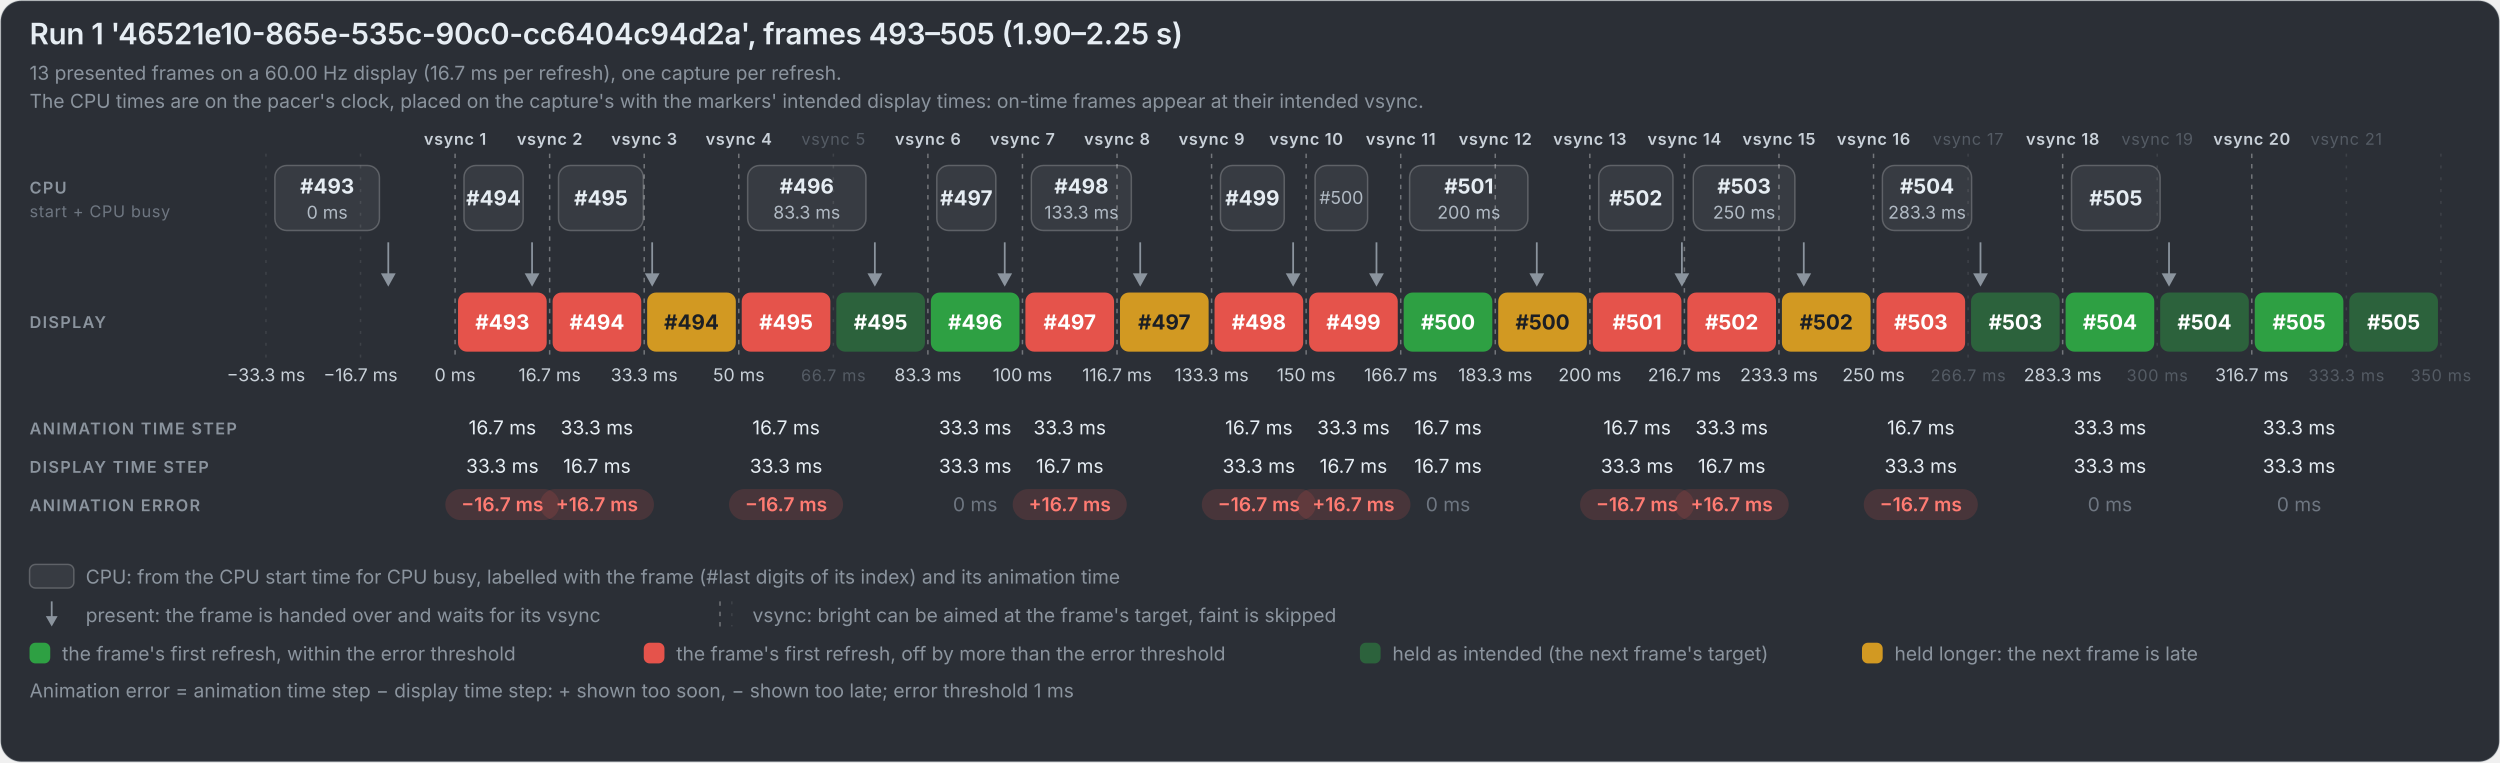
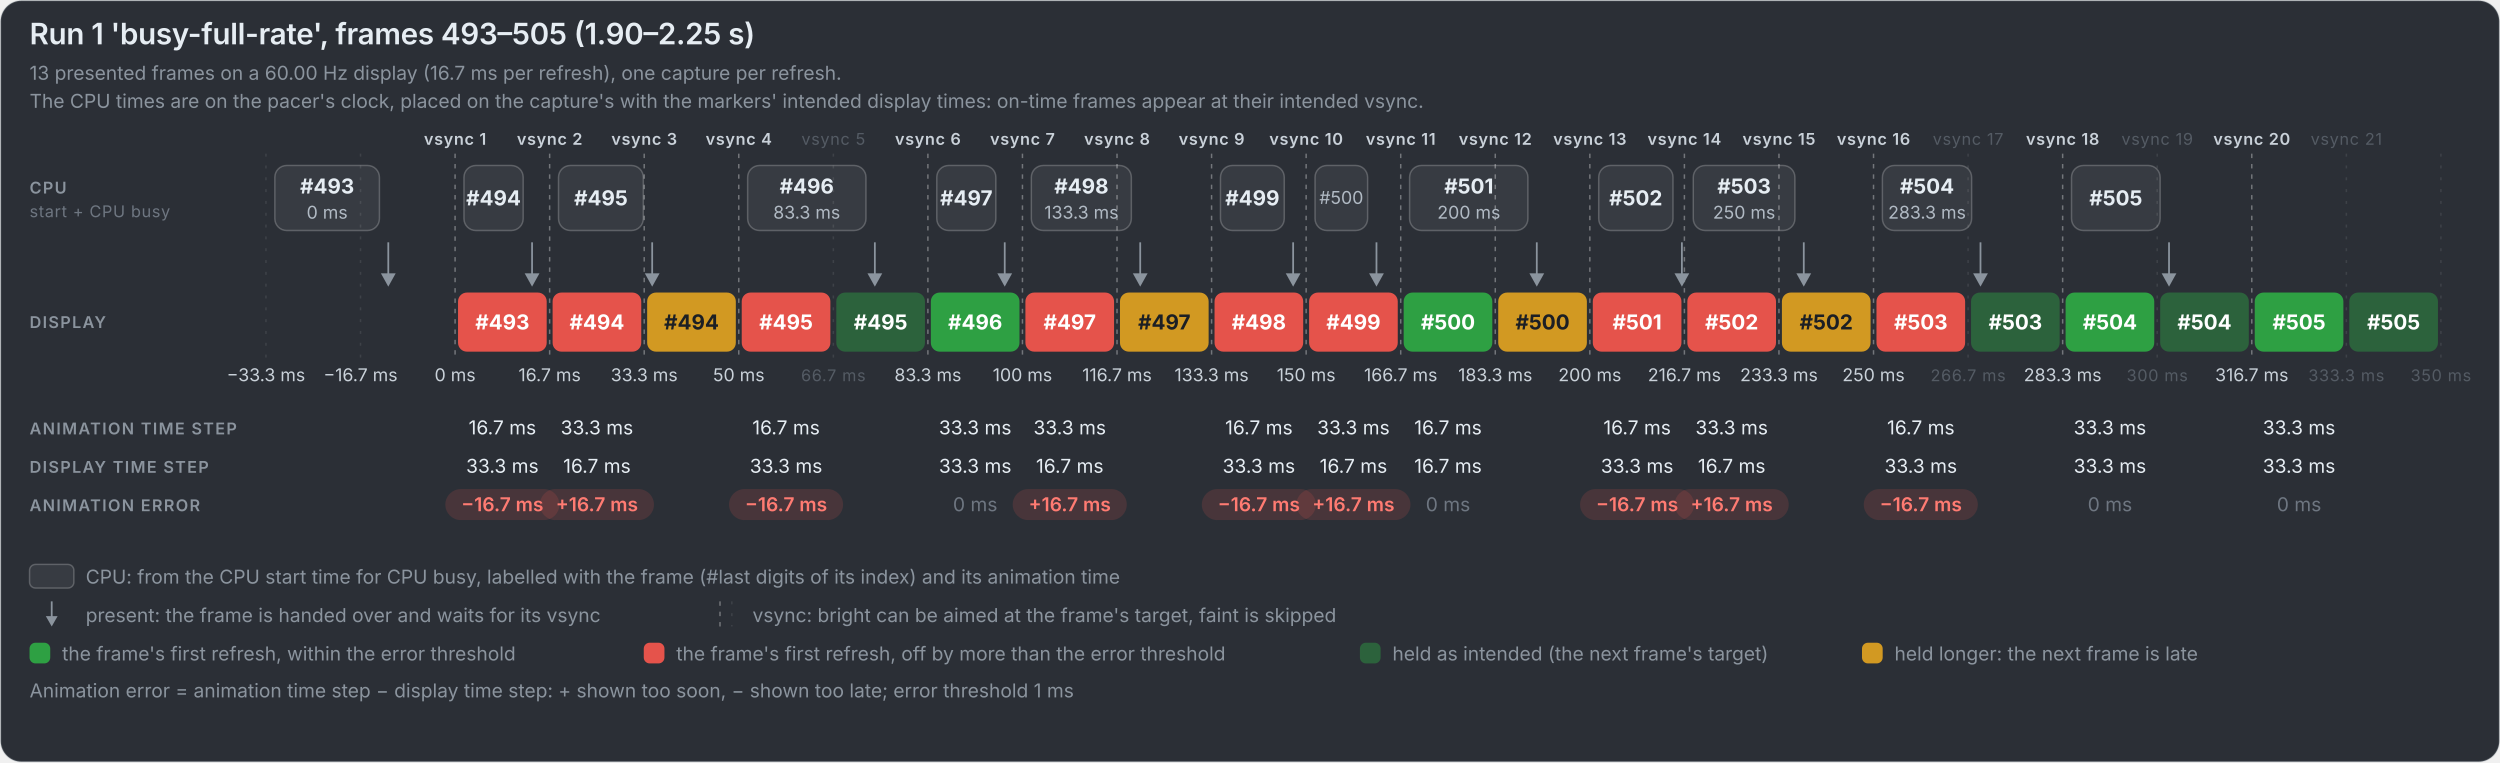
- <svg xmlns="http://www.w3.org/2000/svg" width="1692" height="516" viewBox="0 0 1692 516" role="img" aria-label="Run 1  '46521e10-865e-535c-90c0-cc6404c94d2a', frames 493–505 (1.90–2.25 s)">
+ <svg xmlns="http://www.w3.org/2000/svg" width="1692" height="516" viewBox="0 0 1692 516" role="img" aria-label="Run 1  'busy-full-rate', frames 493–505 (1.90–2.25 s)">
  <style>
  text { font-family: "Segoe UI Variable Text", "Segoe UI", Inter, system-ui, -apple-system, "Helvetica Neue", Arial, sans-serif;
         font-size: 13px; fill: #e6edf3; font-variant-numeric: tabular-nums; }
  .card { fill: #1f242b; fill-opacity: 0.94; stroke: #8b949e; stroke-opacity: 0.25; stroke-width: 1; }
  .title { font-size: 20px; font-weight: 600; letter-spacing: -0.01em; }
  .sub { fill: #8b949e; }
  .label { font-size: 11px; font-weight: 600; letter-spacing: 0.08em; fill: #8b949e; }
  .vsync-n { font-size: 11px; fill: #6e7681; letter-spacing: 0.04em; }
  .axis { font-size: 12px; fill: #c9d1d9; }
  .vsync { stroke: #ffffff; stroke-opacity: 0.34; stroke-width: 1; stroke-dasharray: 3 4; }
  .vsync-skip { stroke: #ffffff; stroke-opacity: 0.09; stroke-width: 1; stroke-dasharray: 2 6; }
  .vsync-target { font-size: 11px; font-weight: 600; fill: #c9d1d9; letter-spacing: 0.04em; }
  .vsync-n-skip { font-size: 11px; fill: #545b64; letter-spacing: 0.04em; }
  .box { fill: #ffffff; fill-opacity: 0.06; stroke: #ffffff; stroke-opacity: 0.22; stroke-width: 1; }
  .frame { font-size: 14px; font-weight: 700; }
  .box-time { fill: #b1bac4; font-size: 12px; }
  .arrow { stroke: #8b949e; stroke-width: 1.2; }
  .arrowhead { fill: #8b949e; }
  .ok { fill: #2ea043; }
  .hold { fill: #2ea043; fill-opacity: 0.45; }
  .again { fill: #d29922; }
  .off { fill: #e5534b; }
  .cell-text { font-size: 14px; font-weight: 700; fill: #ffffff; }
  .dark-text { fill: #1c1f24; }
  .zero { fill: #6e7681; }
  .err { fill: #ff7b72; font-weight: 600; }
  .err-pill { fill: #e5534b; fill-opacity: 0.16; }
  .neutral { fill: #3d444d; }
  .lane { font-size: 15px; font-weight: 600; }
  .same { fill: #7ee787; font-weight: 600; }

  .tile { fill: #ffffff; fill-opacity: 0.05; stroke: #ffffff; stroke-opacity: 0.12; stroke-width: 1; }
  .tile-value { font-size: 20px; font-weight: 600; }
  .grid { stroke: #ffffff; stroke-opacity: 0.1; stroke-width: 1; }
  .zero-line { stroke: #ffffff; stroke-opacity: 0.45; stroke-width: 1; }
  .bar { fill: #e5534b; }
  .display-line { stroke: #2ea043; stroke-width: 2; fill: none; }
  .step-line { stroke: #58a6ff; stroke-width: 1.2; fill: none; stroke-linejoin: round; }
  .strip-a { fill: #6e7681; }
  .strip-b { fill: #adbac7; }
  .average-line { stroke: #d29922; stroke-width: 1.5; stroke-dasharray: 6 4; }
  .average-text { fill: #d29922; font-size: 12px; }

  .band { fill: #ffffff; fill-opacity: 0.06; }
  .error-refresh { stroke: #d29922; stroke-opacity: 0.8; stroke-width: 1; stroke-dasharray: 3 4; }
  .error-refresh-text { font-size: 11px; fill: #d29922; letter-spacing: 0.04em; }
  .held { stroke: #2ea043; stroke-width: 2.5; fill: none; }
  .held-late { stroke: #e5534b; stroke-width: 2.5; fill: none; }
  .bar-range { fill: #e5534b; fill-opacity: 0.3; }
  .static-band { fill: #a371f7; fill-opacity: 0.14; }
  .static-text { font-size: 11px; fill: #a371f7; letter-spacing: 0.04em; }
  .strip-static-a { fill: #a371f7; fill-opacity: 0.55; }
  .strip-static-b { fill: #a371f7; fill-opacity: 0.85; }
  .held-older { stroke: #db61a2; stroke-width: 2.5; fill: none; }
  .held-dropped { stroke: #f0883e; stroke-width: 2.5; fill: none; }
  .held-unknown { stroke: #768390; stroke-width: 2.5; stroke-dasharray: 4 3; fill: none; }
  .held-range-older { fill: #db61a2; fill-opacity: 0.3; }
  .held-range-dropped { fill: #f0883e; fill-opacity: 0.3; }
  .held-range-unknown { fill: #768390; fill-opacity: 0.3; }
  .held-fill-older { fill: #db61a2; }
  .held-fill-dropped { fill: #f0883e; }
  .held-fill-unknown { fill: #768390; }
  .strip-older { fill: #db61a2; }
  .strip-dropped { fill: #f0883e; }
  .key-pink { fill: #db61a2; }
  .key-orange { fill: #f0883e; }
  .key-unknown { fill: #768390; }
  .key-faint { fill: #ffffff; fill-opacity: 0.3; }
  .key-amber { fill: #d29922; }
  .key-green { fill: #2ea043; }
  .key-red { fill: #e5534b; }
  .key-blue { fill: #58a6ff; }
  .key-blue-faint { fill: #58a6ff; fill-opacity: 0.45; }
  .key-violet-a { fill: #a371f7; fill-opacity: 0.55; }
  .key-violet-b { fill: #a371f7; fill-opacity: 0.85; }
  .key-grey { fill: #3d444d; }
  .held-fill { fill: #2ea043; }
  .held-fill-late { fill: #e5534b; }
  .held-range { fill: #2ea043; fill-opacity: 0.3; }
  .held-range-late { fill: #e5534b; fill-opacity: 0.3; }
  .riser { stroke: #ffffff; stroke-opacity: 0.3; stroke-width: 1; fill: none; }
  .late-line { stroke: #e5534b; stroke-width: 1.5; fill: none; stroke-linejoin: round; }
  .late-line-adapted { stroke: #d29922; stroke-width: 1.5; fill: none; stroke-linejoin: round; }
  .late-line-none { stroke: #2ea043; stroke-width: 1.5; fill: none; stroke-linejoin: round; }
  .frametime { stroke: #58a6ff; stroke-width: 2.5; fill: none; }
  .frametime-range { fill: #58a6ff; fill-opacity: 0.3; }
  .step-range { fill: #58a6ff; fill-opacity: 0.25; }
  .frametime-fill { fill: #58a6ff; }
  .cpu-busy { fill: #58a6ff; fill-opacity: 0.22; }
  .strip-late { fill: #e5534b; }
  .hist-bar { fill: #58a6ff; }
  .curve { stroke: #58a6ff; stroke-width: 2; fill: none; stroke-linejoin: round; }
  .clip-mark { fill: #e5534b; }
  .clip-text { font-size: 11px; fill: #e6edf3; }
  .warn { fill: #d29922; }
  .event-track { fill: #ffffff; fill-opacity: 0.05; }
  .event-dropped { fill: #f0883e; }
  .event-older { fill: #db61a2; }
  .event-torn { fill: #39c5cf; }
  .event-gap { fill: #768390; }
  .event-undecoded { fill: #545d68; }
  .key-cyan { fill: #39c5cf; }
  .key-undecoded { fill: #545d68; }
  .ref-target { stroke: #adbac7; stroke-width: 1.5; stroke-dasharray: 5 4; fill: none; }
  .ref-preferred { stroke: #d29922; stroke-width: 1.5; stroke-dasharray: 5 4; fill: none; }
  .key-light { fill: #adbac7; }
</style>
  <rect class="card" x="0.5" y="0.5" width="1691" height="515" rx="14" />
-   <text x="20.0" y="30.0" text-anchor="start" class="title">Run 1  '46521e10-865e-535c-90c0-cc6404c94d2a', frames 493–505 (1.90–2.25 s)</text>
+   <text x="20.0" y="30.0" text-anchor="start" class="title">Run 1  'busy-full-rate', frames 493–505 (1.90–2.25 s)</text>
  <text x="20.0" y="54.0" text-anchor="start" class="sub">13 presented frames on a 60.00 Hz display (16.7 ms per refresh), one capture per refresh.</text>
  <text x="20.0" y="73.0" text-anchor="start" class="sub">The CPU times are on the pacer's clock, placed on the capture's with the markers' intended display times: on-time frames appear at their intended vsync.</text>
  <g transform="translate(0 0)">
    <line class="vsync-skip" x1="180.0" y1="104" x2="180.0" y2="243.0" />
    <text x="180.0" y="258.0" text-anchor="middle" class="axis">−33.3 ms</text>
    <line class="vsync-skip" x1="244.0" y1="104" x2="244.0" y2="243.0" />
    <text x="244.0" y="258.0" text-anchor="middle" class="axis">−16.7 ms</text>
    <line class="vsync" x1="308.0" y1="104" x2="308.0" y2="243.0" />
    <text x="308.0" y="258.0" text-anchor="middle" class="axis">0 ms</text>
    <text x="308.0" y="98.0" text-anchor="middle" class="vsync-target">vsync 1</text>
    <line class="vsync" x1="372.0" y1="104" x2="372.0" y2="243.0" />
    <text x="372.0" y="258.0" text-anchor="middle" class="axis">16.7 ms</text>
    <text x="372.0" y="98.0" text-anchor="middle" class="vsync-target">vsync 2</text>
    <line class="vsync" x1="436.0" y1="104" x2="436.0" y2="243.0" />
    <text x="436.0" y="258.0" text-anchor="middle" class="axis">33.3 ms</text>
    <text x="436.0" y="98.0" text-anchor="middle" class="vsync-target">vsync 3</text>
    <line class="vsync" x1="500.0" y1="104" x2="500.0" y2="243.0" />
    <text x="500.0" y="258.0" text-anchor="middle" class="axis">50 ms</text>
    <text x="500.0" y="98.0" text-anchor="middle" class="vsync-target">vsync 4</text>
    <line class="vsync-skip" x1="564.0" y1="104" x2="564.0" y2="243.0" />
    <text x="564.0" y="258.0" text-anchor="middle" class="vsync-n-skip">66.7 ms</text>
    <text x="564.0" y="98.0" text-anchor="middle" class="vsync-n-skip">vsync 5</text>
    <line class="vsync" x1="628.0" y1="104" x2="628.0" y2="243.0" />
    <text x="628.0" y="258.0" text-anchor="middle" class="axis">83.3 ms</text>
    <text x="628.0" y="98.0" text-anchor="middle" class="vsync-target">vsync 6</text>
    <line class="vsync" x1="692.0" y1="104" x2="692.0" y2="243.0" />
    <text x="692.0" y="258.0" text-anchor="middle" class="axis">100 ms</text>
    <text x="692.0" y="98.0" text-anchor="middle" class="vsync-target">vsync 7</text>
    <line class="vsync" x1="756.0" y1="104" x2="756.0" y2="243.0" />
    <text x="756.0" y="258.0" text-anchor="middle" class="axis">116.7 ms</text>
    <text x="756.0" y="98.0" text-anchor="middle" class="vsync-target">vsync 8</text>
    <line class="vsync" x1="820.0" y1="104" x2="820.0" y2="243.0" />
    <text x="820.0" y="258.0" text-anchor="middle" class="axis">133.3 ms</text>
    <text x="820.0" y="98.0" text-anchor="middle" class="vsync-target">vsync 9</text>
    <line class="vsync" x1="884.0" y1="104" x2="884.0" y2="243.0" />
    <text x="884.0" y="258.0" text-anchor="middle" class="axis">150 ms</text>
    <text x="884.0" y="98.0" text-anchor="middle" class="vsync-target">vsync 10</text>
    <line class="vsync" x1="948.0" y1="104" x2="948.0" y2="243.0" />
    <text x="948.0" y="258.0" text-anchor="middle" class="axis">166.7 ms</text>
    <text x="948.0" y="98.0" text-anchor="middle" class="vsync-target">vsync 11</text>
    <line class="vsync" x1="1012.0" y1="104" x2="1012.0" y2="243.0" />
    <text x="1012.0" y="258.0" text-anchor="middle" class="axis">183.3 ms</text>
    <text x="1012.0" y="98.0" text-anchor="middle" class="vsync-target">vsync 12</text>
    <line class="vsync" x1="1076.0" y1="104" x2="1076.0" y2="243.0" />
    <text x="1076.0" y="258.0" text-anchor="middle" class="axis">200 ms</text>
    <text x="1076.0" y="98.0" text-anchor="middle" class="vsync-target">vsync 13</text>
    <line class="vsync" x1="1140.0" y1="104" x2="1140.0" y2="243.0" />
    <text x="1140.0" y="258.0" text-anchor="middle" class="axis">216.7 ms</text>
    <text x="1140.0" y="98.0" text-anchor="middle" class="vsync-target">vsync 14</text>
    <line class="vsync" x1="1204.0" y1="104" x2="1204.0" y2="243.0" />
    <text x="1204.0" y="258.0" text-anchor="middle" class="axis">233.3 ms</text>
    <text x="1204.0" y="98.0" text-anchor="middle" class="vsync-target">vsync 15</text>
    <line class="vsync" x1="1268.0" y1="104" x2="1268.0" y2="243.0" />
    <text x="1268.0" y="258.0" text-anchor="middle" class="axis">250 ms</text>
    <text x="1268.0" y="98.0" text-anchor="middle" class="vsync-target">vsync 16</text>
    <line class="vsync-skip" x1="1332.0" y1="104" x2="1332.0" y2="243.0" />
    <text x="1332.0" y="258.0" text-anchor="middle" class="vsync-n-skip">266.7 ms</text>
    <text x="1332.0" y="98.0" text-anchor="middle" class="vsync-n-skip">vsync 17</text>
    <line class="vsync" x1="1396.0" y1="104" x2="1396.0" y2="243.0" />
    <text x="1396.0" y="258.0" text-anchor="middle" class="axis">283.3 ms</text>
    <text x="1396.0" y="98.0" text-anchor="middle" class="vsync-target">vsync 18</text>
    <line class="vsync-skip" x1="1460.0" y1="104" x2="1460.0" y2="243.0" />
    <text x="1460.0" y="258.0" text-anchor="middle" class="vsync-n-skip">300 ms</text>
    <text x="1460.0" y="98.0" text-anchor="middle" class="vsync-n-skip">vsync 19</text>
    <line class="vsync" x1="1524.0" y1="104" x2="1524.0" y2="243.0" />
    <text x="1524.0" y="258.0" text-anchor="middle" class="axis">316.7 ms</text>
    <text x="1524.0" y="98.0" text-anchor="middle" class="vsync-target">vsync 20</text>
    <line class="vsync-skip" x1="1588.0" y1="104" x2="1588.0" y2="243.0" />
    <text x="1588.0" y="258.0" text-anchor="middle" class="vsync-n-skip">333.3 ms</text>
    <text x="1588.0" y="98.0" text-anchor="middle" class="vsync-n-skip">vsync 21</text>
    <line class="vsync-skip" x1="1652.0" y1="104" x2="1652.0" y2="243.0" />
    <text x="1652.0" y="258.0" text-anchor="middle" class="vsync-n-skip">350 ms</text>
    <text x="20.0" y="131.0" text-anchor="start" class="label">CPU</text>
    <text x="20.0" y="147.0" text-anchor="start" class="vsync-n">start + CPU busy</text>
    <text x="20.0" y="222.0" text-anchor="start" class="label">DISPLAY</text>
    <text x="20.0" y="294.0" text-anchor="start" class="label">ANIMATION TIME STEP</text>
    <text x="20.0" y="320.0" text-anchor="start" class="label">DISPLAY TIME STEP</text>
    <text x="20.0" y="346.0" text-anchor="start" class="label">ANIMATION ERROR</text>
    <rect class="box" x="186.0" y="112.0" width="70.8" height="44" rx="8" />
    <text x="221.4" y="131.0" text-anchor="middle" class="frame">#493</text>
    <text x="221.4" y="148.0" text-anchor="middle" class="box-time">0 ms</text>
    <line class="arrow" x1="262.8" y1="164.0" x2="262.8" y2="186.0" />
    <path class="arrowhead" d="M257.8,185.0 L267.8,185.0 L262.8,194.0 z" />
    <rect class="box" x="314.0" y="112.0" width="40.1" height="44" rx="8" />
    <text x="334.0" y="139.0" text-anchor="middle" class="frame">#494</text>
    <line class="arrow" x1="360.1" y1="164.0" x2="360.1" y2="186.0" />
    <path class="arrowhead" d="M355.1,185.0 L365.1,185.0 L360.1,194.0 z" />
    <rect class="box" x="378.0" y="112.0" width="57.4" height="44" rx="8" />
    <text x="406.7" y="139.0" text-anchor="middle" class="frame">#495</text>
    <line class="arrow" x1="441.4" y1="164.0" x2="441.4" y2="186.0" />
    <path class="arrowhead" d="M436.4,185.0 L446.4,185.0 L441.4,194.0 z" />
    <rect class="box" x="506.0" y="112.0" width="80.1" height="44" rx="8" />
    <text x="546.0" y="131.0" text-anchor="middle" class="frame">#496</text>
    <text x="546.0" y="148.0" text-anchor="middle" class="box-time">83.3 ms</text>
    <line class="arrow" x1="592.1" y1="164.0" x2="592.1" y2="186.0" />
    <path class="arrowhead" d="M587.1,185.0 L597.1,185.0 L592.1,194.0 z" />
    <rect class="box" x="634.0" y="112.0" width="40.0" height="44" rx="8" />
    <text x="654.0" y="139.0" text-anchor="middle" class="frame">#497</text>
    <line class="arrow" x1="680.0" y1="164.0" x2="680.0" y2="186.0" />
    <path class="arrowhead" d="M675.0,185.0 L685.0,185.0 L680.0,194.0 z" />
    <rect class="box" x="698.0" y="112.0" width="67.7" height="44" rx="8" />
    <text x="731.9" y="131.0" text-anchor="middle" class="frame">#498</text>
    <text x="731.9" y="148.0" text-anchor="middle" class="box-time">133.3 ms</text>
    <line class="arrow" x1="771.7" y1="164.0" x2="771.7" y2="186.0" />
    <path class="arrowhead" d="M766.7,185.0 L776.7,185.0 L771.7,194.0 z" />
    <rect class="box" x="826.0" y="112.0" width="43.2" height="44" rx="8" />
    <text x="847.6" y="139.0" text-anchor="middle" class="frame">#499</text>
    <line class="arrow" x1="875.2" y1="164.0" x2="875.2" y2="186.0" />
    <path class="arrowhead" d="M870.2,185.0 L880.2,185.0 L875.2,194.0 z" />
    <rect class="box" x="890.0" y="112.0" width="35.6" height="44" rx="8" />
    <text x="907.8" y="138.0" text-anchor="middle" class="box-time">#500</text>
    <line class="arrow" x1="931.6" y1="164.0" x2="931.6" y2="186.0" />
    <path class="arrowhead" d="M926.6,185.0 L936.6,185.0 L931.6,194.0 z" />
    <rect class="box" x="954.0" y="112.0" width="80.1" height="44" rx="8" />
    <text x="994.1" y="131.0" text-anchor="middle" class="frame">#501</text>
    <text x="994.1" y="148.0" text-anchor="middle" class="box-time">200 ms</text>
    <line class="arrow" x1="1040.1" y1="164.0" x2="1040.1" y2="186.0" />
    <path class="arrowhead" d="M1035.1,185.0 L1045.1,185.0 L1040.1,194.0 z" />
    <rect class="box" x="1082.0" y="112.0" width="50.3" height="44" rx="8" />
    <text x="1107.1" y="139.0" text-anchor="middle" class="frame">#502</text>
    <line class="arrow" x1="1138.3" y1="164.0" x2="1138.3" y2="186.0" />
    <path class="arrowhead" d="M1133.3,185.0 L1143.3,185.0 L1138.3,194.0 z" />
    <rect class="box" x="1146.0" y="112.0" width="68.8" height="44" rx="8" />
    <text x="1180.4" y="131.0" text-anchor="middle" class="frame">#503</text>
    <text x="1180.4" y="148.0" text-anchor="middle" class="box-time">250 ms</text>
    <line class="arrow" x1="1220.8" y1="164.0" x2="1220.8" y2="186.0" />
    <path class="arrowhead" d="M1215.8,185.0 L1225.8,185.0 L1220.8,194.0 z" />
    <rect class="box" x="1274.0" y="112.0" width="60.4" height="44" rx="8" />
    <text x="1304.2" y="131.0" text-anchor="middle" class="frame">#504</text>
    <text x="1304.2" y="148.0" text-anchor="middle" class="box-time">283.3 ms</text>
    <line class="arrow" x1="1340.4" y1="164.0" x2="1340.4" y2="186.0" />
    <path class="arrowhead" d="M1335.4,185.0 L1345.4,185.0 L1340.4,194.0 z" />
    <rect class="box" x="1402.0" y="112.0" width="60.0" height="44" rx="8" />
    <text x="1432.0" y="139.0" text-anchor="middle" class="frame">#505</text>
    <line class="arrow" x1="1468.0" y1="164.0" x2="1468.0" y2="186.0" />
    <path class="arrowhead" d="M1463.0,185.0 L1473.0,185.0 L1468.0,194.0 z" />
    <rect class="off" x="310.0" y="198.0" width="60.0" height="40" rx="6" />
    <text x="340.0" y="223.0" text-anchor="middle" class="cell-text">#493</text>
    <text x="340.0" y="294.0" text-anchor="middle">16.7 ms</text>
    <text x="340.0" y="320.0" text-anchor="middle">33.3 ms</text>
    <rect class="err-pill" x="301.4" y="331.0" width="77.2" height="21" rx="10.5" />
    <text x="340.0" y="346.0" text-anchor="middle" class="err">−16.7 ms</text>
    <rect class="off" x="374.0" y="198.0" width="60.0" height="40" rx="6" />
    <text x="404.0" y="223.0" text-anchor="middle" class="cell-text">#494</text>
    <rect class="again" x="438.0" y="198.0" width="60.0" height="40" rx="6" />
    <text x="468.0" y="223.0" text-anchor="middle" class="cell-text dark-text">#494</text>
    <text x="404.0" y="294.0" text-anchor="middle">33.3 ms</text>
    <text x="404.0" y="320.0" text-anchor="middle">16.7 ms</text>
    <rect class="err-pill" x="365.4" y="331.0" width="77.2" height="21" rx="10.5" />
    <text x="404.0" y="346.0" text-anchor="middle" class="err">+16.7 ms</text>
    <rect class="off" x="502.0" y="198.0" width="60.0" height="40" rx="6" />
    <text x="532.0" y="223.0" text-anchor="middle" class="cell-text">#495</text>
    <rect class="hold" x="566.0" y="198.0" width="60.0" height="40" rx="6" />
    <text x="596.0" y="223.0" text-anchor="middle" class="cell-text">#495</text>
    <text x="532.0" y="294.0" text-anchor="middle">16.7 ms</text>
    <text x="532.0" y="320.0" text-anchor="middle">33.3 ms</text>
    <rect class="err-pill" x="493.4" y="331.0" width="77.2" height="21" rx="10.5" />
    <text x="532.0" y="346.0" text-anchor="middle" class="err">−16.7 ms</text>
    <rect class="ok" x="630.0" y="198.0" width="60.0" height="40" rx="6" />
    <text x="660.0" y="223.0" text-anchor="middle" class="cell-text">#496</text>
    <text x="660.0" y="294.0" text-anchor="middle">33.3 ms</text>
    <text x="660.0" y="320.0" text-anchor="middle">33.3 ms</text>
    <text x="660.0" y="346.0" text-anchor="middle" class="zero">0 ms</text>
    <rect class="off" x="694.0" y="198.0" width="60.0" height="40" rx="6" />
    <text x="724.0" y="223.0" text-anchor="middle" class="cell-text">#497</text>
    <rect class="again" x="758.0" y="198.0" width="60.0" height="40" rx="6" />
    <text x="788.0" y="223.0" text-anchor="middle" class="cell-text dark-text">#497</text>
    <text x="724.0" y="294.0" text-anchor="middle">33.3 ms</text>
    <text x="724.0" y="320.0" text-anchor="middle">16.7 ms</text>
    <rect class="err-pill" x="685.4" y="331.0" width="77.2" height="21" rx="10.5" />
    <text x="724.0" y="346.0" text-anchor="middle" class="err">+16.7 ms</text>
    <rect class="off" x="822.0" y="198.0" width="60.0" height="40" rx="6" />
    <text x="852.0" y="223.0" text-anchor="middle" class="cell-text">#498</text>
    <text x="852.0" y="294.0" text-anchor="middle">16.7 ms</text>
    <text x="852.0" y="320.0" text-anchor="middle">33.3 ms</text>
    <rect class="err-pill" x="813.4" y="331.0" width="77.2" height="21" rx="10.5" />
    <text x="852.0" y="346.0" text-anchor="middle" class="err">−16.7 ms</text>
    <rect class="off" x="886.0" y="198.0" width="60.0" height="40" rx="6" />
    <text x="916.0" y="223.0" text-anchor="middle" class="cell-text">#499</text>
    <text x="916.0" y="294.0" text-anchor="middle">33.3 ms</text>
    <text x="916.0" y="320.0" text-anchor="middle">16.7 ms</text>
    <rect class="err-pill" x="877.4" y="331.0" width="77.2" height="21" rx="10.5" />
    <text x="916.0" y="346.0" text-anchor="middle" class="err">+16.7 ms</text>
    <rect class="ok" x="950.0" y="198.0" width="60.0" height="40" rx="6" />
    <text x="980.0" y="223.0" text-anchor="middle" class="cell-text">#500</text>
    <rect class="again" x="1014.0" y="198.0" width="60.0" height="40" rx="6" />
    <text x="1044.0" y="223.0" text-anchor="middle" class="cell-text dark-text">#500</text>
    <text x="980.0" y="294.0" text-anchor="middle">16.7 ms</text>
    <text x="980.0" y="320.0" text-anchor="middle">16.7 ms</text>
    <text x="980.0" y="346.0" text-anchor="middle" class="zero">0 ms</text>
    <rect class="off" x="1078.0" y="198.0" width="60.0" height="40" rx="6" />
    <text x="1108.0" y="223.0" text-anchor="middle" class="cell-text">#501</text>
    <text x="1108.0" y="294.0" text-anchor="middle">16.7 ms</text>
    <text x="1108.0" y="320.0" text-anchor="middle">33.3 ms</text>
    <rect class="err-pill" x="1069.4" y="331.0" width="77.2" height="21" rx="10.5" />
    <text x="1108.0" y="346.0" text-anchor="middle" class="err">−16.7 ms</text>
    <rect class="off" x="1142.0" y="198.0" width="60.0" height="40" rx="6" />
    <text x="1172.0" y="223.0" text-anchor="middle" class="cell-text">#502</text>
    <rect class="again" x="1206.0" y="198.0" width="60.0" height="40" rx="6" />
    <text x="1236.0" y="223.0" text-anchor="middle" class="cell-text dark-text">#502</text>
    <text x="1172.0" y="294.0" text-anchor="middle">33.3 ms</text>
    <text x="1172.0" y="320.0" text-anchor="middle">16.7 ms</text>
    <rect class="err-pill" x="1133.4" y="331.0" width="77.2" height="21" rx="10.5" />
    <text x="1172.0" y="346.0" text-anchor="middle" class="err">+16.7 ms</text>
    <rect class="off" x="1270.0" y="198.0" width="60.0" height="40" rx="6" />
    <text x="1300.0" y="223.0" text-anchor="middle" class="cell-text">#503</text>
    <rect class="hold" x="1334.0" y="198.0" width="60.0" height="40" rx="6" />
    <text x="1364.0" y="223.0" text-anchor="middle" class="cell-text">#503</text>
    <text x="1300.0" y="294.0" text-anchor="middle">16.7 ms</text>
    <text x="1300.0" y="320.0" text-anchor="middle">33.3 ms</text>
    <rect class="err-pill" x="1261.4" y="331.0" width="77.2" height="21" rx="10.5" />
    <text x="1300.0" y="346.0" text-anchor="middle" class="err">−16.7 ms</text>
    <rect class="ok" x="1398.0" y="198.0" width="60.0" height="40" rx="6" />
    <text x="1428.0" y="223.0" text-anchor="middle" class="cell-text">#504</text>
    <rect class="hold" x="1462.0" y="198.0" width="60.0" height="40" rx="6" />
    <text x="1492.0" y="223.0" text-anchor="middle" class="cell-text">#504</text>
    <text x="1428.0" y="294.0" text-anchor="middle">33.3 ms</text>
    <text x="1428.0" y="320.0" text-anchor="middle">33.3 ms</text>
    <text x="1428.0" y="346.0" text-anchor="middle" class="zero">0 ms</text>
    <rect class="ok" x="1526.0" y="198.0" width="60.0" height="40" rx="6" />
    <text x="1556.0" y="223.0" text-anchor="middle" class="cell-text">#505</text>
    <rect class="hold" x="1590.0" y="198.0" width="60.0" height="40" rx="6" />
    <text x="1620.0" y="223.0" text-anchor="middle" class="cell-text">#505</text>
    <text x="1556.0" y="294.0" text-anchor="middle">33.3 ms</text>
    <text x="1556.0" y="320.0" text-anchor="middle">33.3 ms</text>
    <text x="1556.0" y="346.0" text-anchor="middle" class="zero">0 ms</text>
    <rect class="box" x="20" y="382.0" width="30" height="16" rx="4" />
    <text x="58.0" y="395.0" text-anchor="start" class="sub">CPU: from the CPU start time for CPU busy, labelled with the frame (#last digits of its index) and its animation time</text>
    <line class="arrow" x1="35.0" y1="407.0" x2="35.0" y2="418.0" />
    <path class="arrowhead" d="M31.0,417.0 L39.0,417.0 L35.0,424.0 z" />
    <text x="58.0" y="421.0" text-anchor="start" class="sub">present: the frame is handed over and waits for its vsync</text>
    <line class="vsync" x1="487.3" y1="407.0" x2="487.3" y2="424.0" />
    <line class="vsync-skip" x1="495.3" y1="407.0" x2="495.3" y2="424.0" />
    <text x="509.3" y="421.0" text-anchor="start" class="sub">vsync: bright can be aimed at the frame's target, faint is skipped</text>
    <rect class="ok" x="20.0" y="435.0" width="14" height="14" rx="4" />
    <text x="42.0" y="447.0" text-anchor="start" class="sub">the frame's first refresh, within the error threshold</text>
    <rect class="off" x="435.7" y="435.0" width="14" height="14" rx="4" />
    <text x="457.7" y="447.0" text-anchor="start" class="sub">the frame's first refresh, off by more than the error threshold</text>
    <rect class="hold" x="920.4" y="435.0" width="14" height="14" rx="4" />
    <text x="942.4" y="447.0" text-anchor="start" class="sub">held as intended (the next frame's target)</text>
    <rect class="again" x="1260.2" y="435.0" width="14" height="14" rx="4" />
    <text x="1282.2" y="447.0" text-anchor="start" class="sub">held longer: the next frame is late</text>
    <text x="20.0" y="472.0" text-anchor="start" class="sub">Animation error = animation time step − display time step: + shown too soon, − shown too late; error threshold 1 ms</text>
  </g>
</svg>
